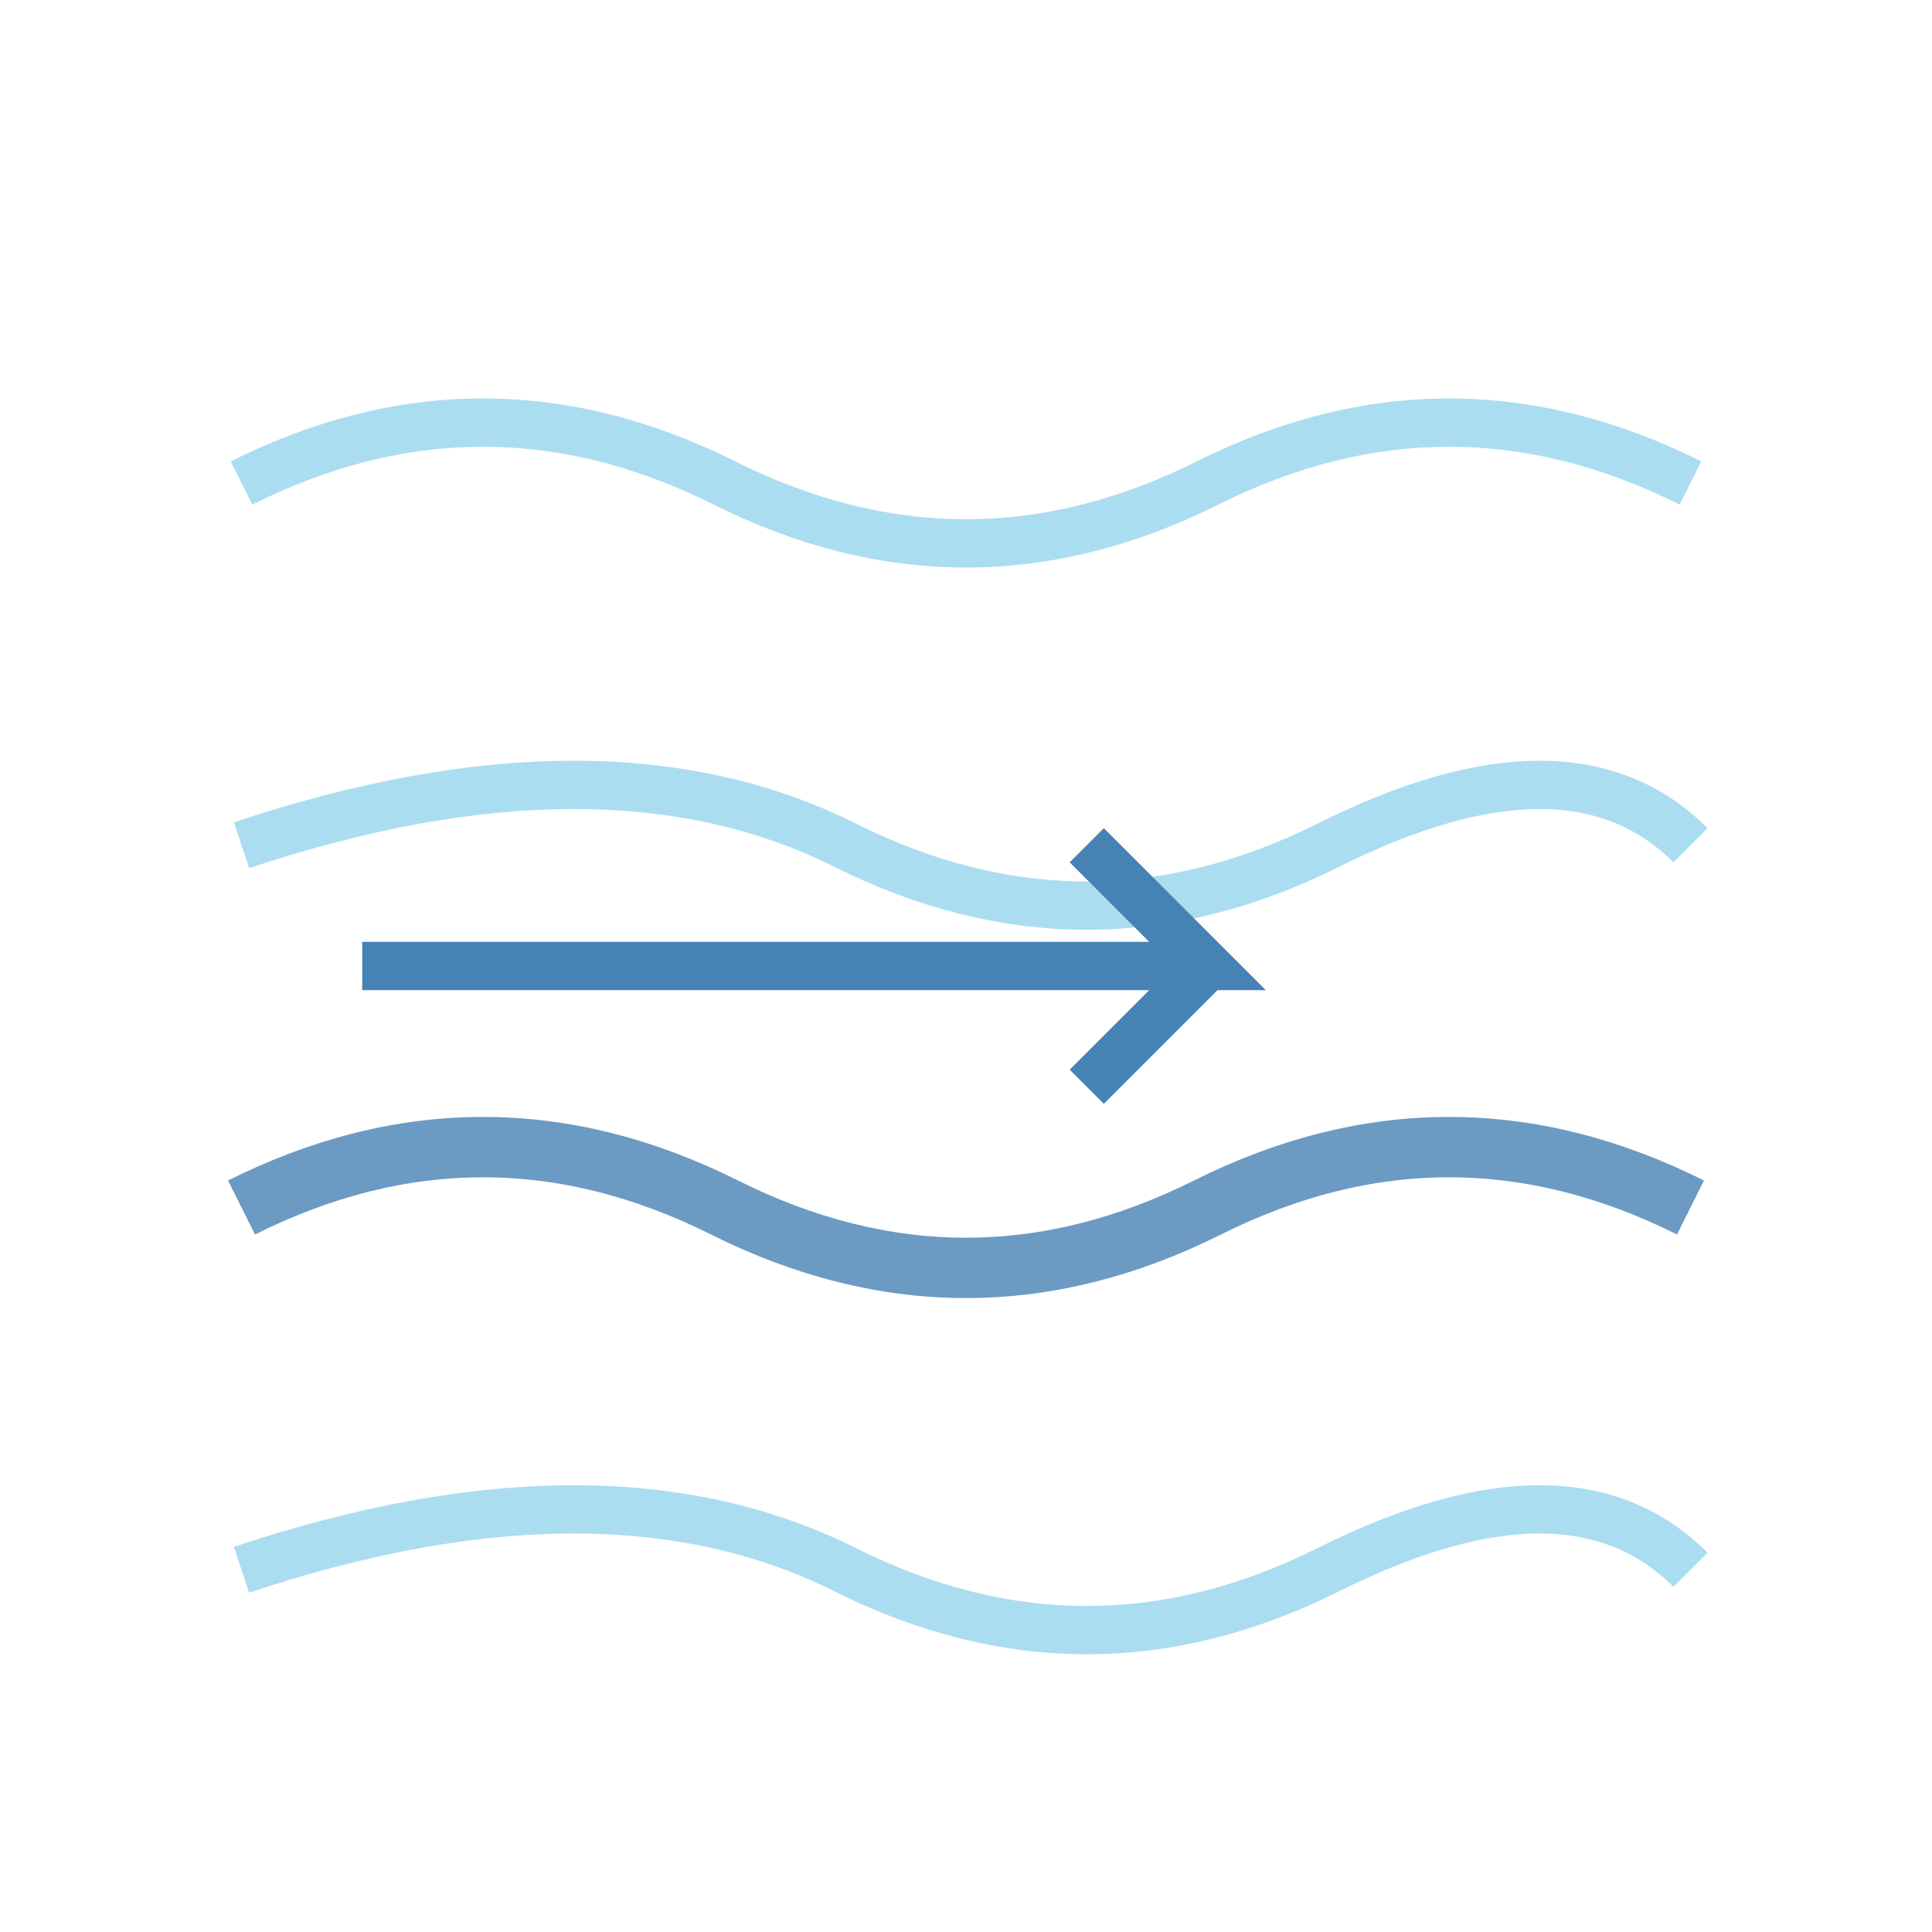
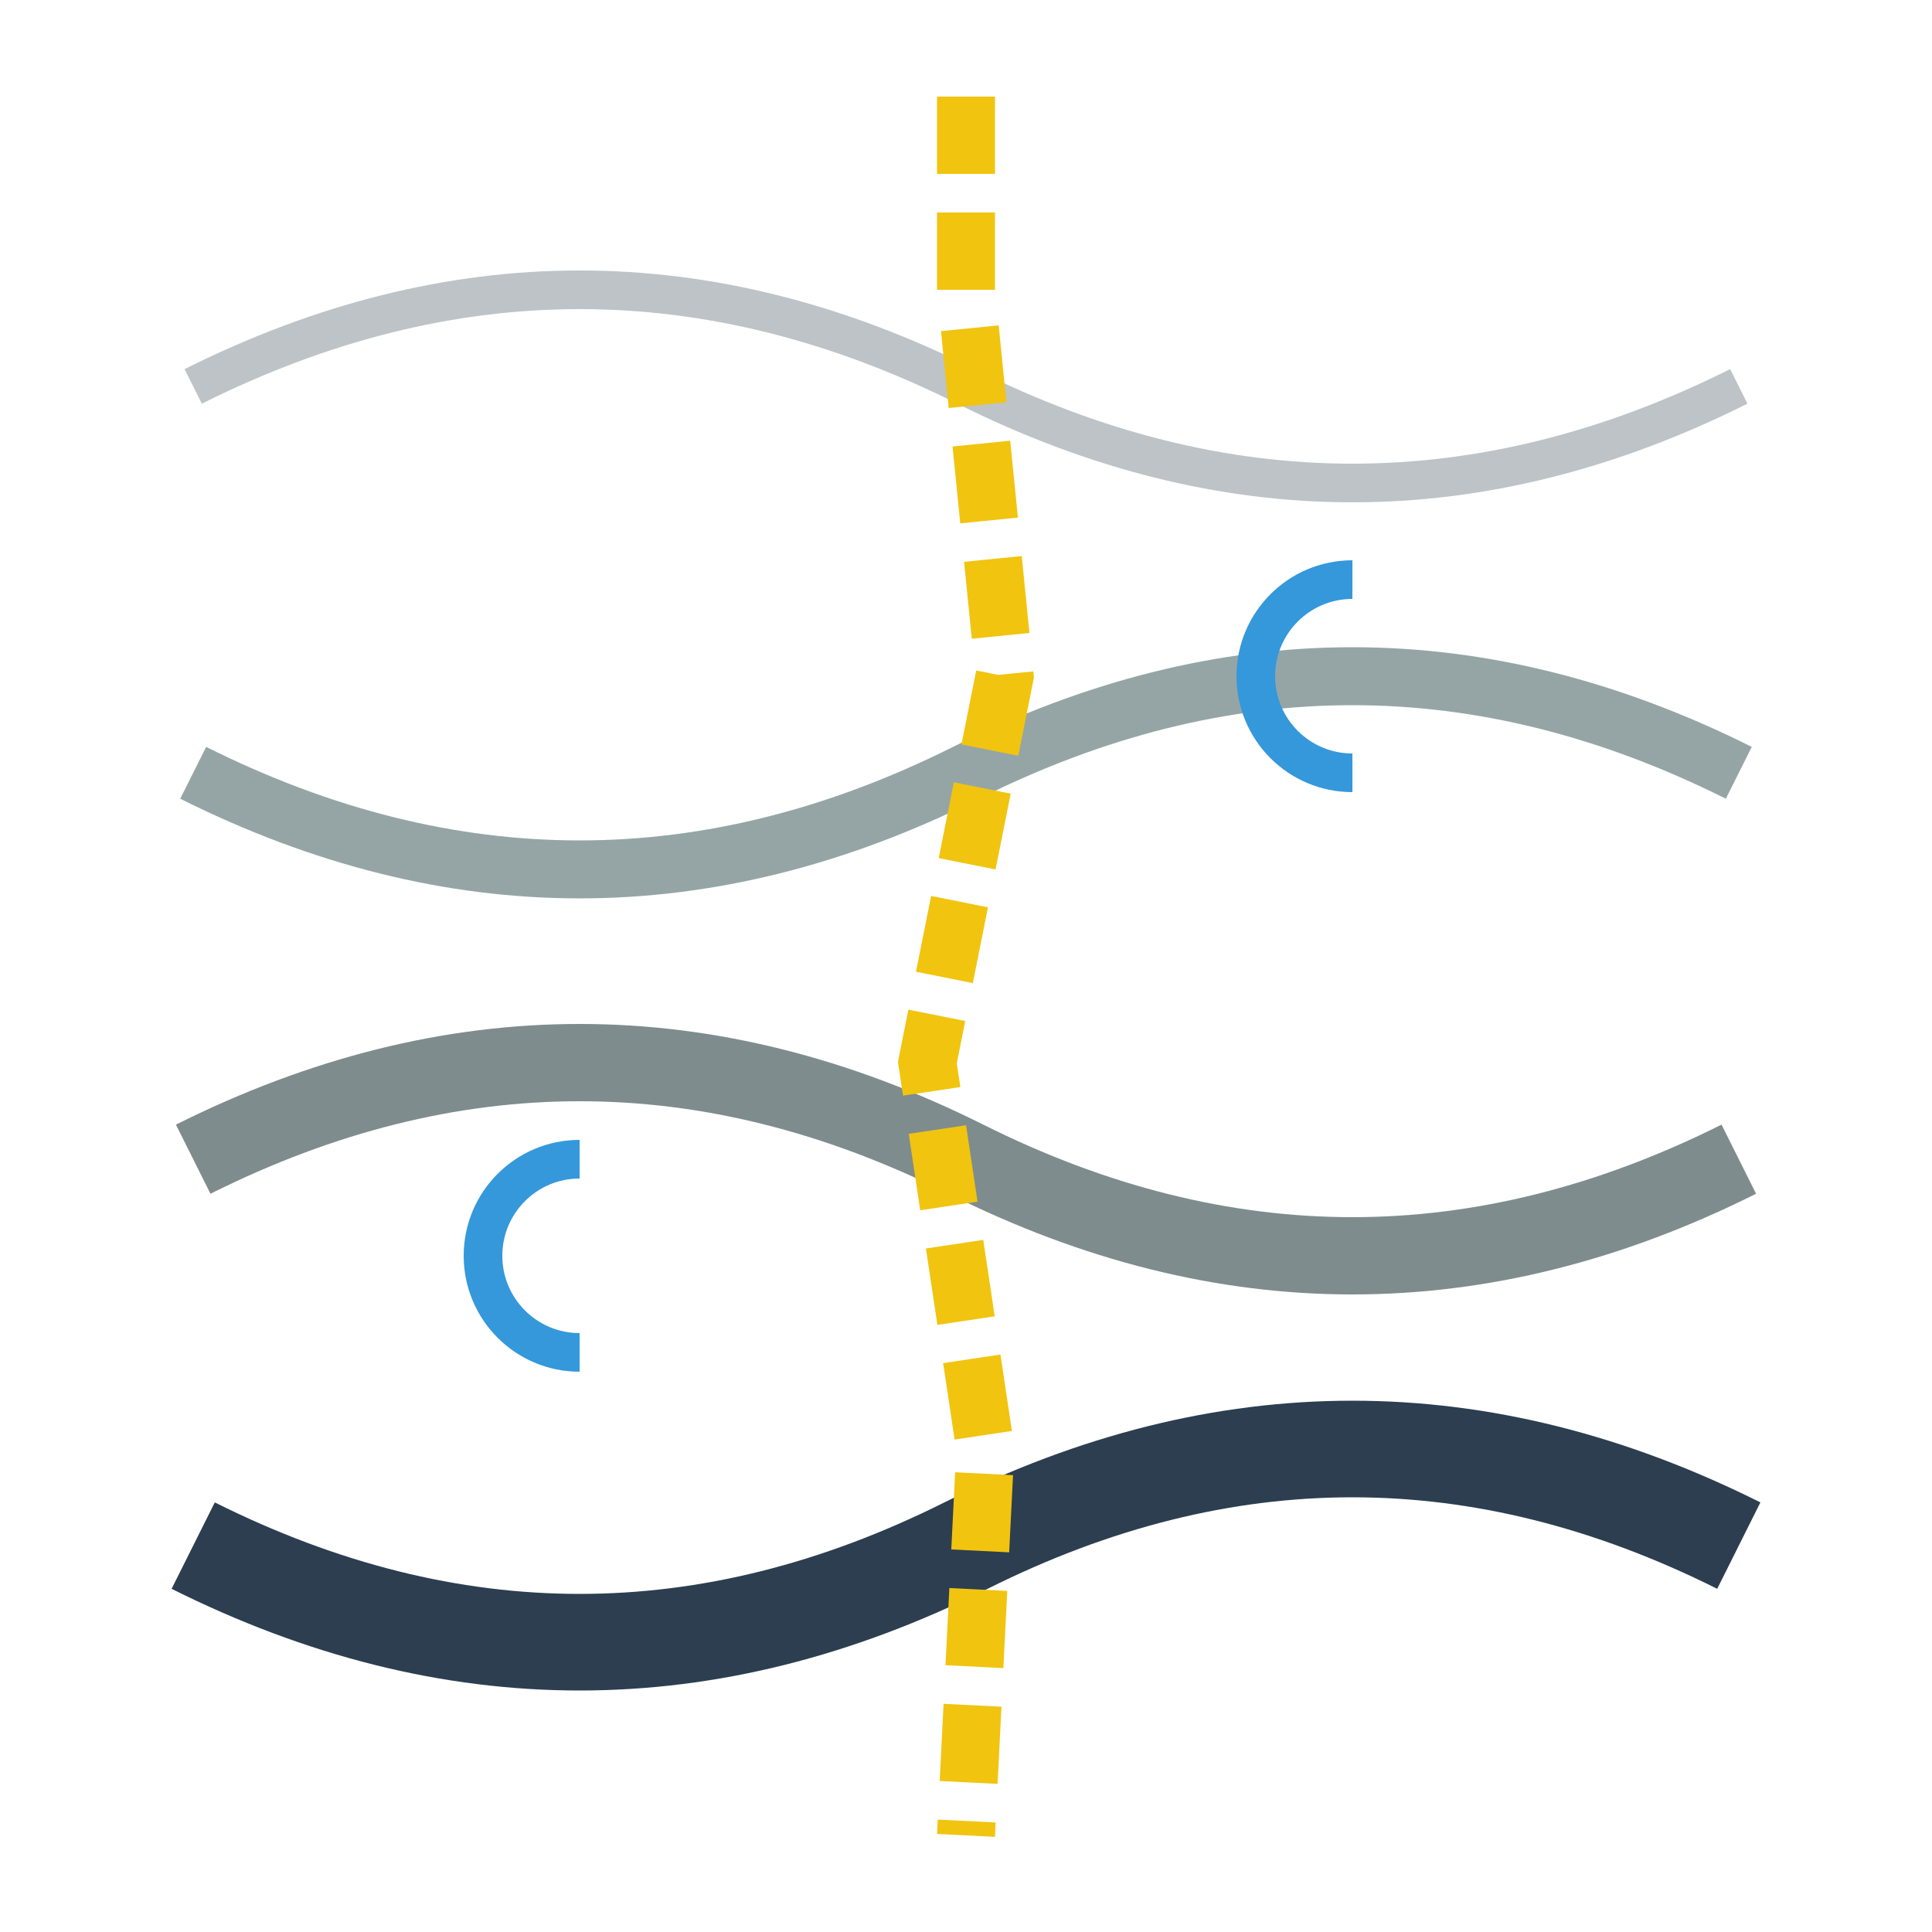
- <svg xmlns="http://www.w3.org/2000/svg" width="80" height="80">
-   <path d="M 10,20 Q 20,15 30,20 T 50,20 T 70,20" fill="none" stroke="#87CEEB" stroke-width="2" opacity="0.7" />
-   <path d="M 10,35 Q 25,30 35,35 T 55,35 T 70,35" fill="none" stroke="#87CEEB" stroke-width="2" opacity="0.7" />
-   <path d="M 10,50 Q 20,45 30,50 T 50,50 T 70,50" fill="none" stroke="#4682B4" stroke-width="2.5" opacity="0.8" />
-   <path d="M 10,65 Q 25,60 35,65 T 55,65 T 70,65" fill="none" stroke="#87CEEB" stroke-width="2" opacity="0.7" />
-   <path d="M 15,40 L 50,40 L 45,35 M 50,40 L 45,45" stroke="#4682B4" stroke-width="2" fill="none" />
+ <svg xmlns="http://www.w3.org/2000/svg" viewBox="0 0 100 100">
+   <path d="M10,20 Q30,10 50,20 T90,20" fill="none" stroke="#BDC3C7" stroke-width="2" />
+   <path d="M10,40 Q30,50 50,40 T90,40" fill="none" stroke="#95A5A6" stroke-width="3" />
+   <path d="M10,60 Q30,50 50,60 T90,60" fill="none" stroke="#7F8C8D" stroke-width="4" />
+   <path d="M10,80 Q30,90 50,80 T90,80" fill="none" stroke="#2C3E50" stroke-width="5" />
+   <path d="M70,30 A 5 5 0 1 0 70 40" fill="none" stroke="#3498DB" stroke-width="2" />
+   <path d="M30,70 A 5 5 0 1 1 30 60" fill="none" stroke="#3498DB" stroke-width="2" />
+   <path d="M50,5 L50,15 L52,35 L48,55 L51,75 L50,95" fill="none" stroke="#F1C40F" stroke-width="3" stroke-dasharray="4,2" />
</svg>
